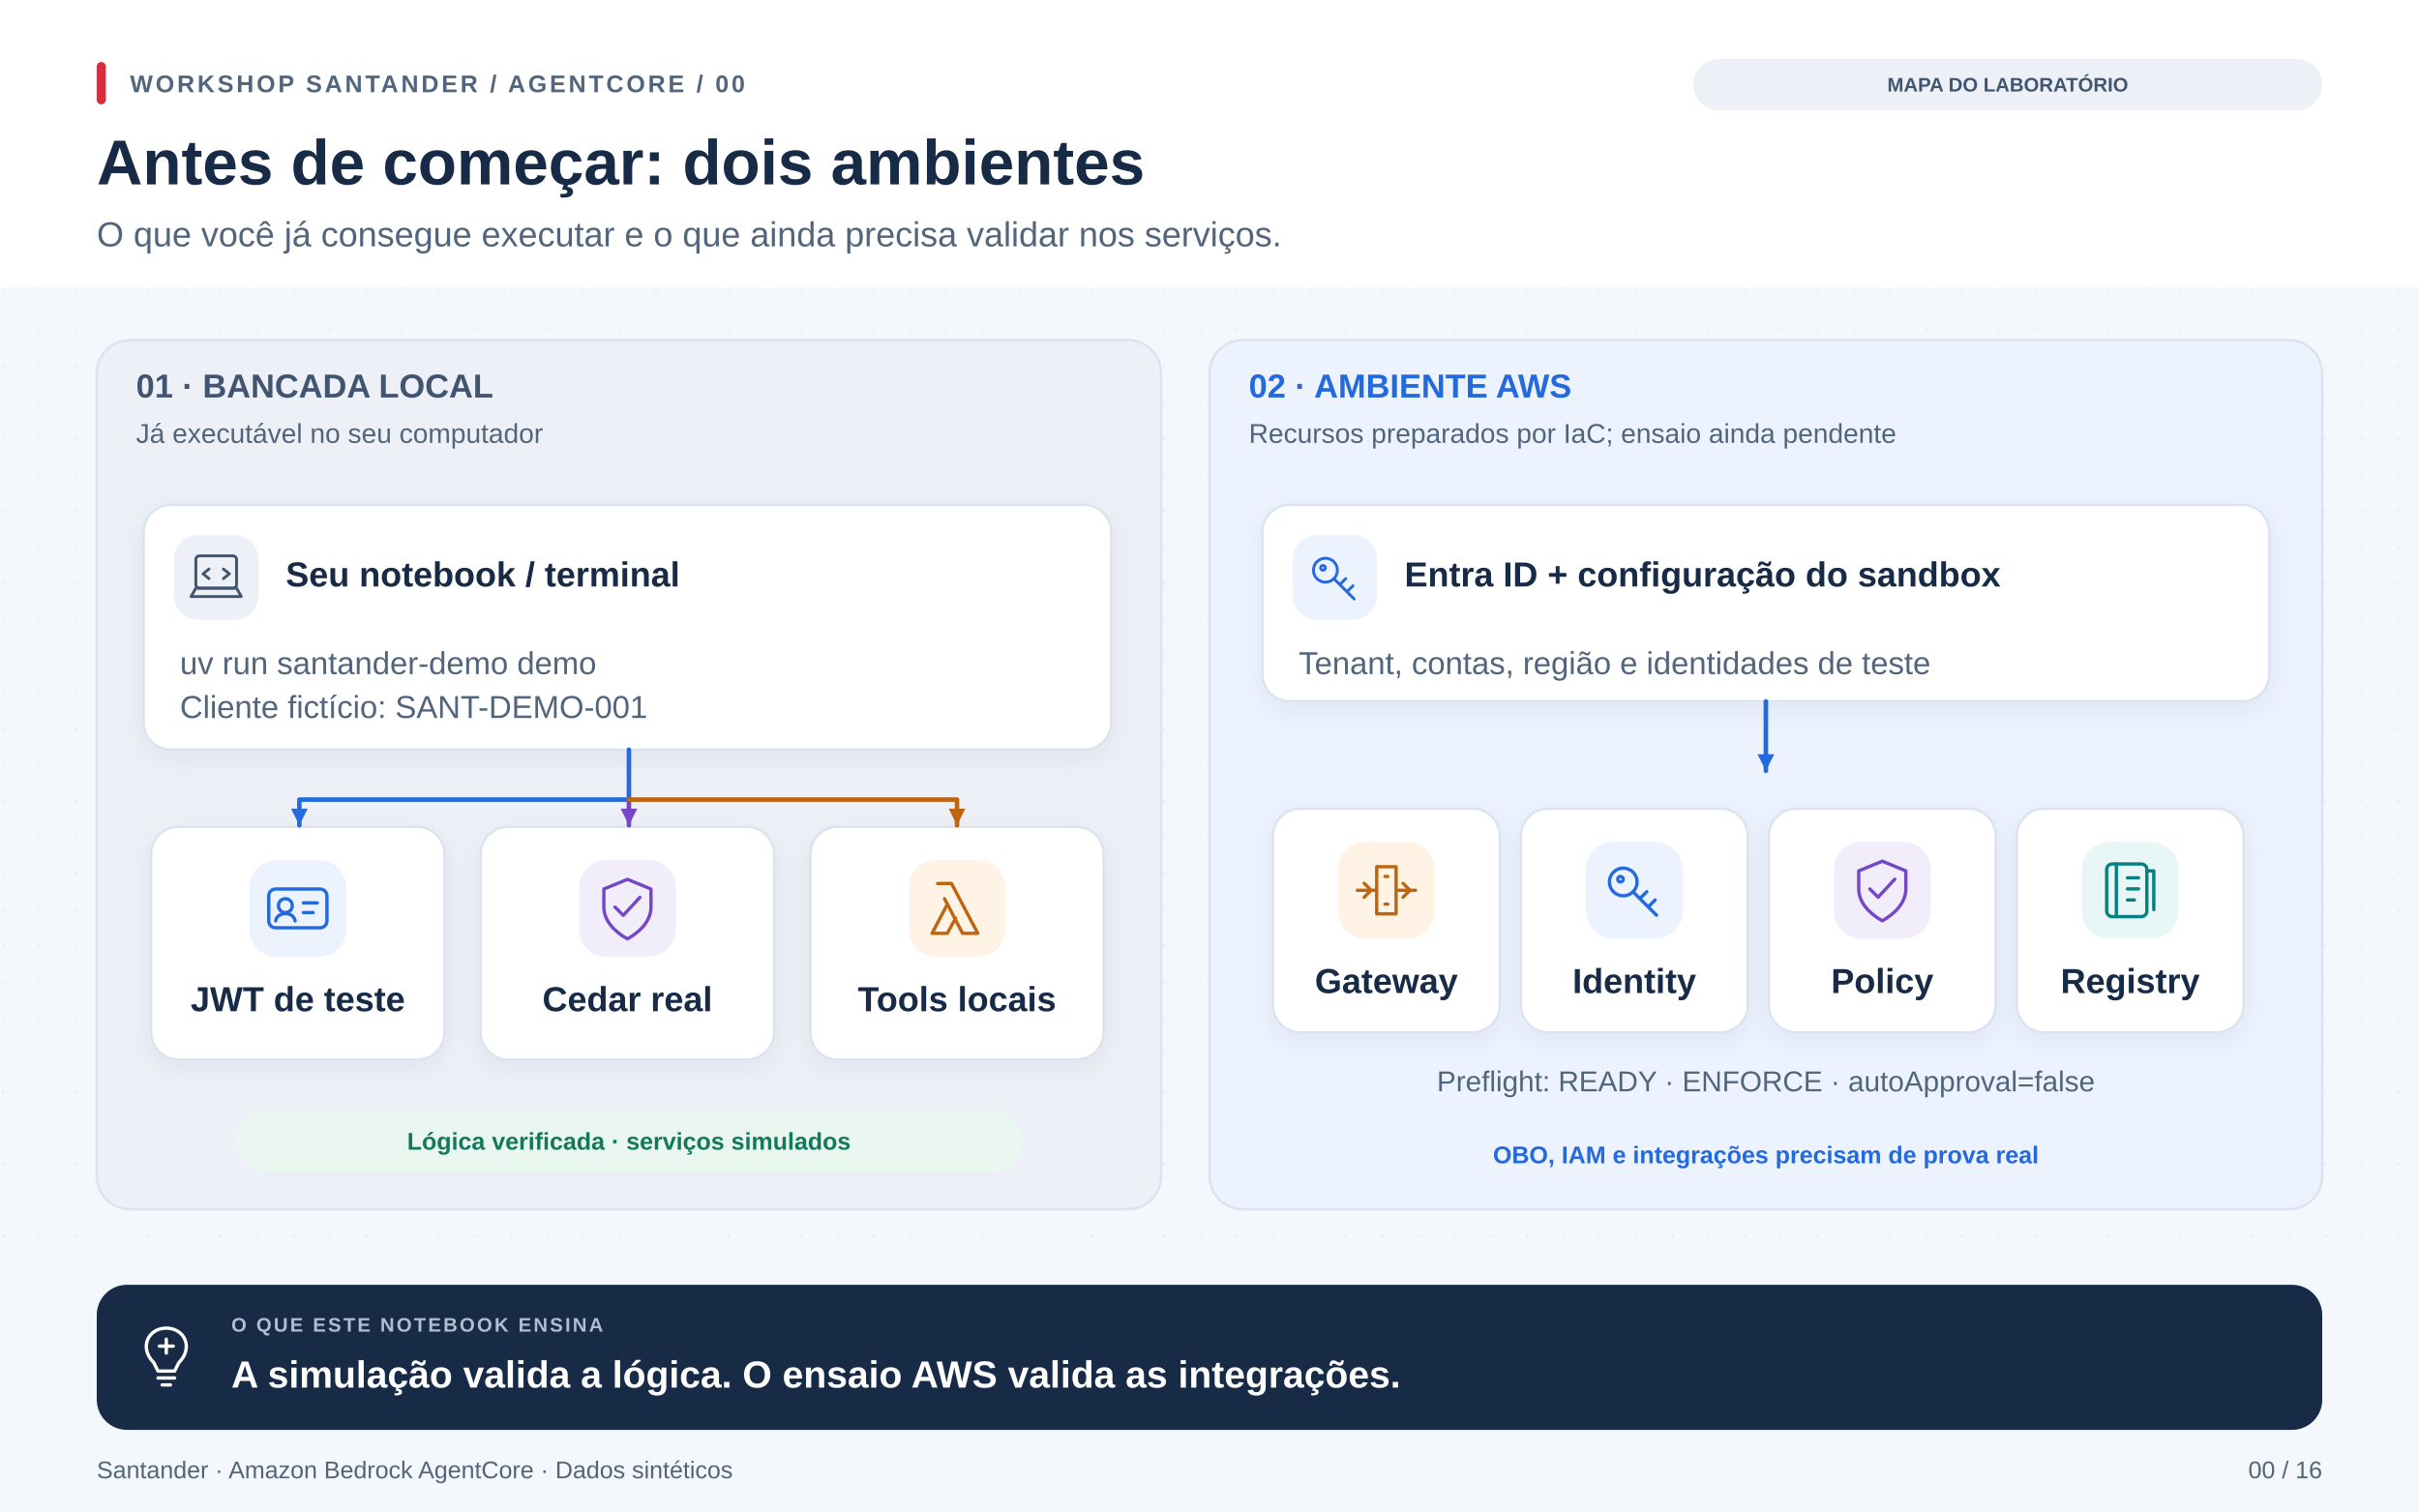
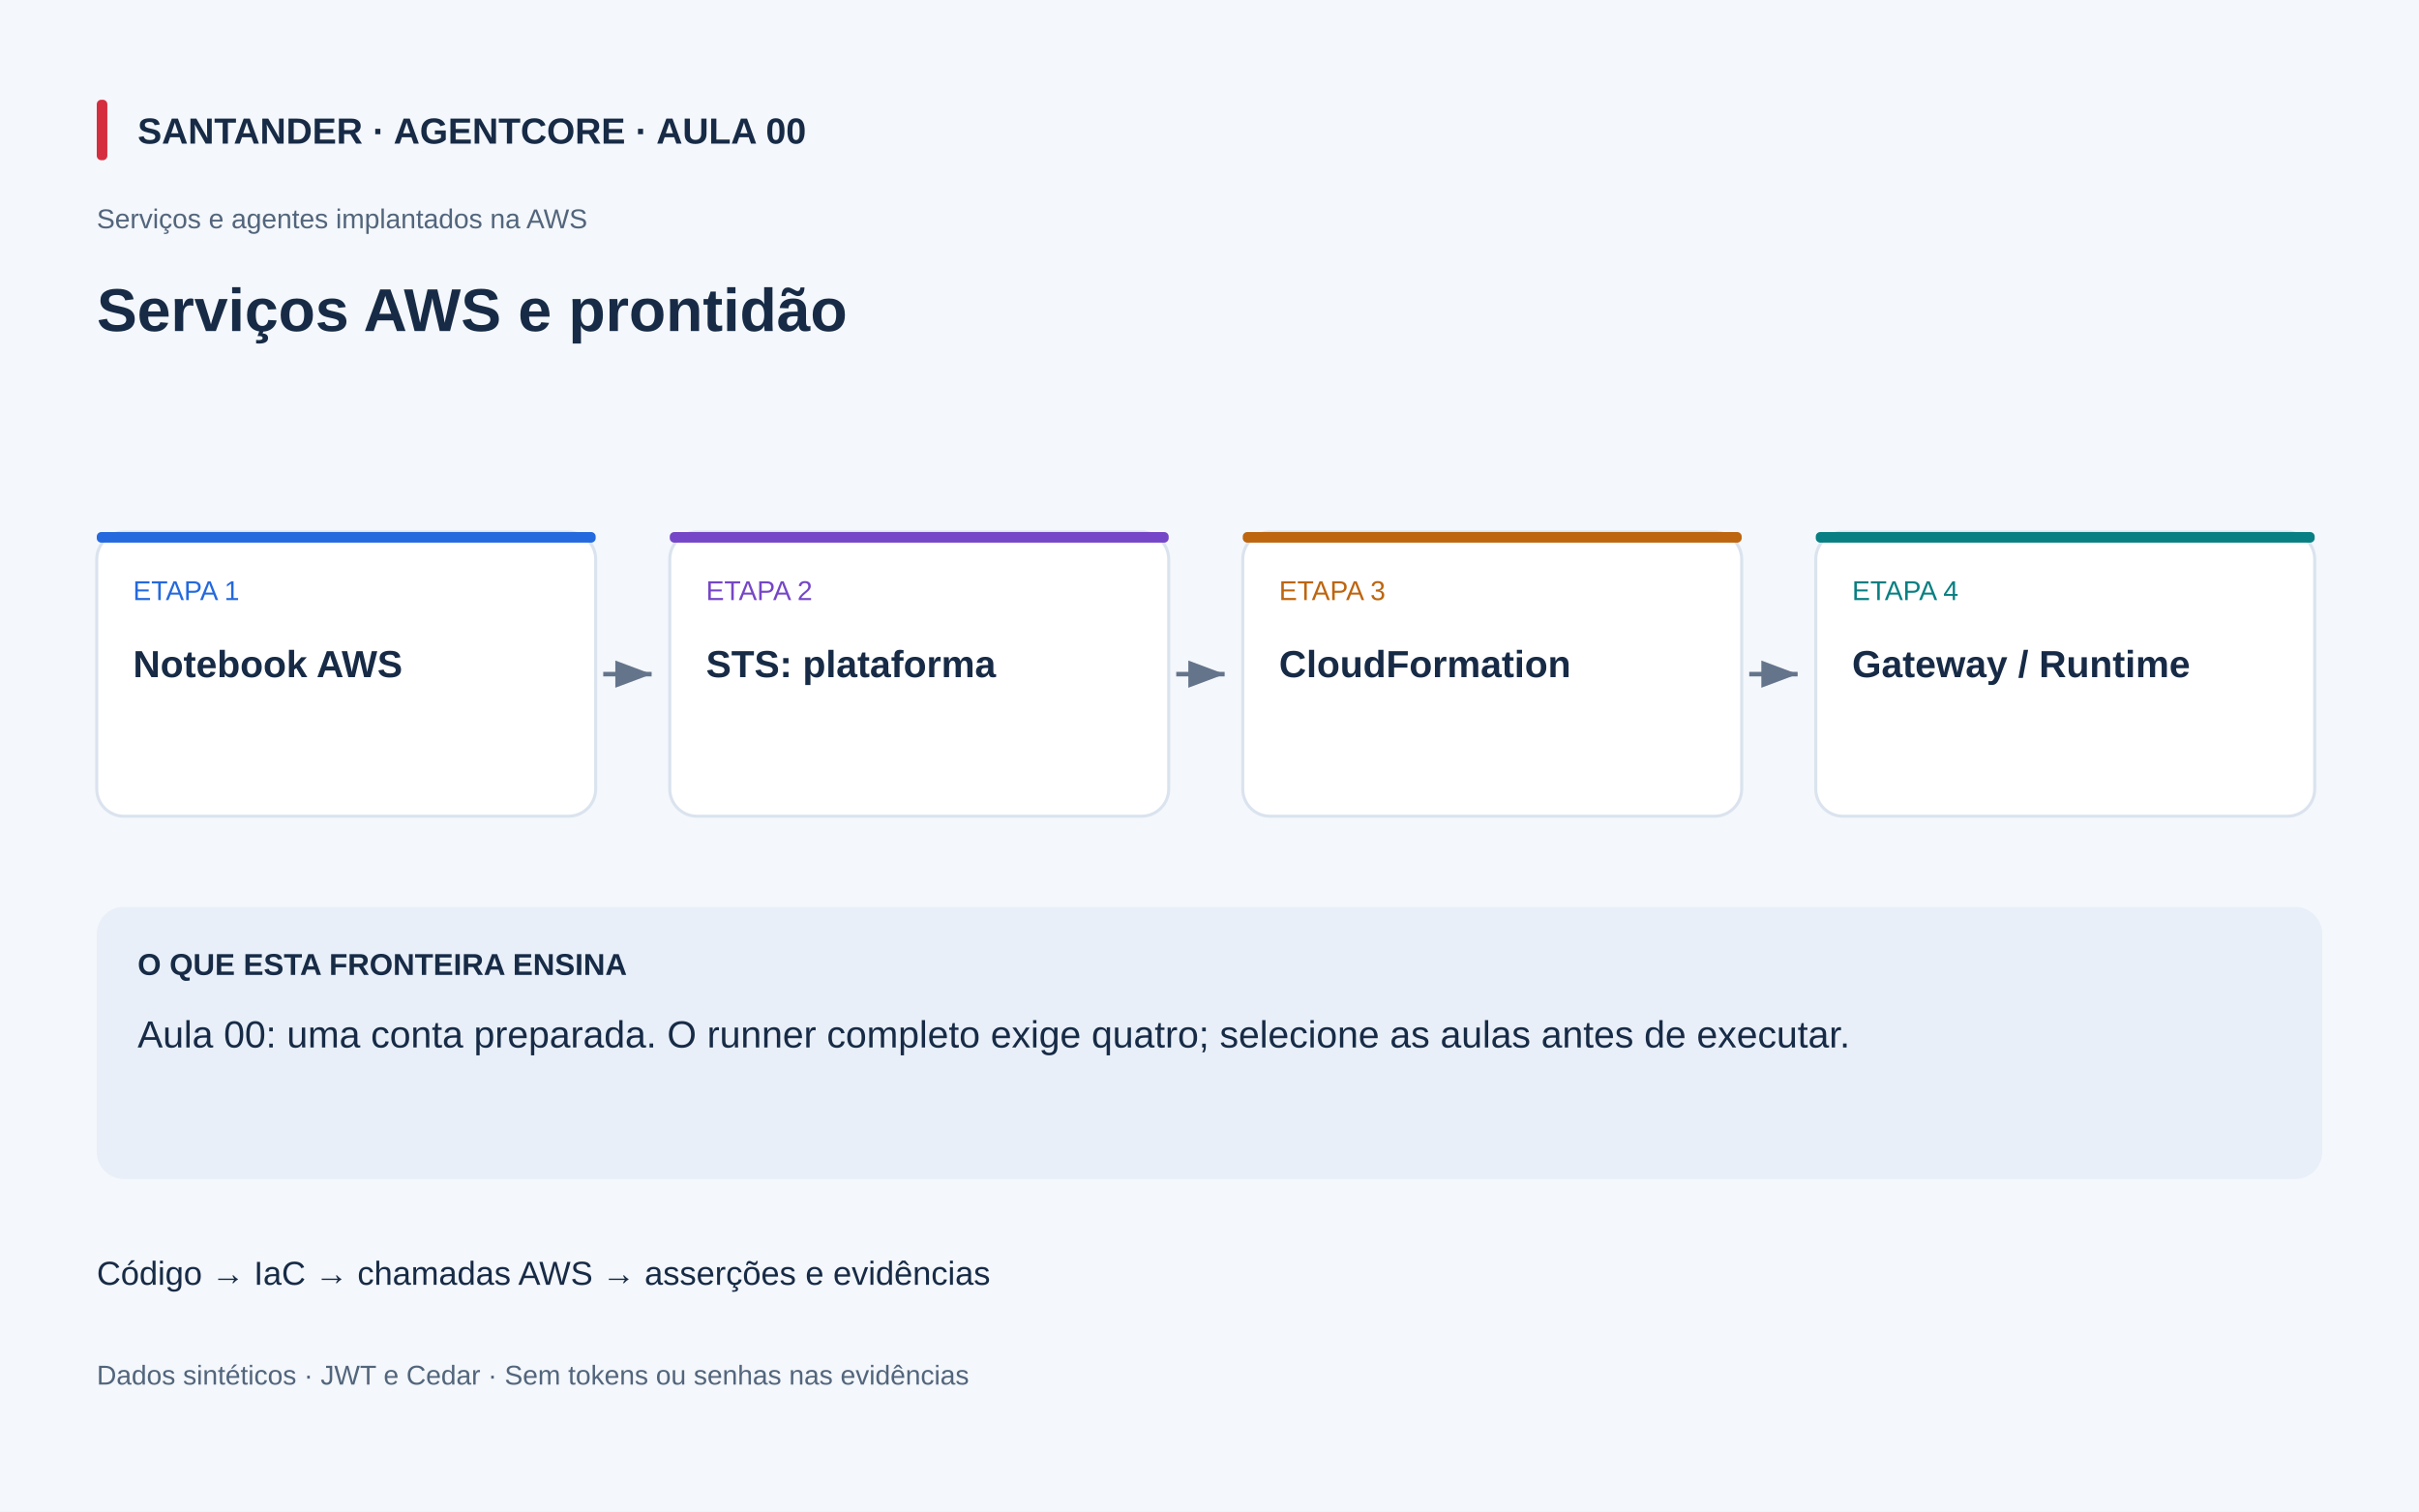
<svg xmlns="http://www.w3.org/2000/svg" width="1600" height="1000" viewBox="0 0 1600 1000" role="img" aria-labelledby="title desc">
+   <rect width="1600" height="1000" fill="#f4f7fb" />
  <defs>
-     <filter id="shadow" x="-20%" y="-20%" width="140%" height="150%">
-       <feDropShadow dx="0" dy="5" stdDeviation="8" flood-color="#172B46" flood-opacity=".06" />
-     </filter>
-     <pattern id="dots" width="24" height="24" patternUnits="userSpaceOnUse">
-       <circle cx="2" cy="2" r="1" fill="#DDE5EF" />
-     </pattern>
+     <marker id="arrow" markerWidth="10" markerHeight="10" refX="8" refY="3" orient="auto">
+       <path d="M0,0 L8,3 L0,6" fill="#64748b" />
+     </marker>
  </defs>
-   <rect x="0" y="0" width="1600" height="1000" rx="0" fill="#F4F7FB" />
-   <rect x="0" y="190" width="1600" height="650" fill="url(#dots)" opacity=".5" />
-   <rect x="0" y="0" width="1600" height="190" rx="0" fill="#FFFFFF" />
-   <rect x="64" y="41" width="6" height="28" rx="3" fill="#D52E3F" />
-   <text class="" x="86" y="61" fill="#52657C" font-family="Arial,Helvetica,sans-serif" font-size="16" font-weight="700" text-anchor="start" letter-spacing="1.8">
-     <tspan x="86" dy="0">WORKSHOP SANTANDER  /  AGENTCORE  /  00</tspan>
-   </text>
-   <text class="" x="64" y="122" fill="#172B46" font-family="Arial,Helvetica,sans-serif" font-size="42" font-weight="700" text-anchor="start">
-     <tspan x="64" dy="0">Antes de começar: dois ambientes</tspan>
-   </text>
-   <text class="" x="64" y="163" fill="#52657C" font-family="Arial,Helvetica,sans-serif" font-size="23" font-weight="400" text-anchor="start">
-     <tspan x="64" dy="0">O que você já consegue executar e o que ainda precisa validar nos serviços.</tspan>
-   </text>
-   <rect x="1120" y="39" width="416" height="34" rx="17.0" fill="#EDF1F7" />
-   <text class="" x="1328.0" y="60.55" fill="#415571" font-family="Arial,Helvetica,sans-serif" font-size="13" font-weight="700" text-anchor="middle">
-     <tspan x="1328.0" dy="0">MAPA DO LABORATÓRIO</tspan>
-   </text>
-   <rect x="64" y="850" width="1472" height="96" rx="20" fill="#172B46" />
-   <g transform="translate(88 875) scale(0.9166667)" fill="none" stroke="#FFFFFF" stroke-width="2.4" stroke-linecap="round" stroke-linejoin="round" aria-hidden="true">
-     <path d="M15 29c-11-11-4-25 9-25s20 14 9 25l-3 6H18zM18 40h12m-9 5h6M24 12v10m-5-5h10" />
+   <g font-family="Arial,Helvetica,sans-serif" fill="#172b46">
+     <rect x="64" y="66" width="7" height="40" rx="3" fill="#d52e3f" />
+     <text x="91" y="95" font-size="24" font-weight="700">SANTANDER · AGENTCORE · AULA 00</text>
+     <text x="64" y="151" font-size="18" fill="#52657c">Serviços e agentes implantados na AWS</text>
+     <text x="64" y="219" font-size="40" font-weight="700">Serviços AWS e prontidão</text>
+     <rect x="64" y="352" width="330" height="188" rx="18" fill="white" stroke="#dae3ee" stroke-width="2" />
+     <rect x="64" y="352" width="330" height="7" rx="3" fill="#2469dd" />
+     <text x="88" y="397" font-size="18" fill="#2469dd">ETAPA 1</text>
+     <text x="88" y="448" font-size="25" font-weight="700">Notebook AWS</text>
+     <path d="M399,446 H431" stroke="#64748b" stroke-width="3" marker-end="url(#arrow)" />
+     <rect x="443" y="352" width="330" height="188" rx="18" fill="white" stroke="#dae3ee" stroke-width="2" />
+     <rect x="443" y="352" width="330" height="7" rx="3" fill="#7546c7" />
+     <text x="467" y="397" font-size="18" fill="#7546c7">ETAPA 2</text>
+     <text x="467" y="448" font-size="25" font-weight="700">STS: plataforma</text>
+     <path d="M778,446 H810" stroke="#64748b" stroke-width="3" marker-end="url(#arrow)" />
+     <rect x="822" y="352" width="330" height="188" rx="18" fill="white" stroke="#dae3ee" stroke-width="2" />
+     <rect x="822" y="352" width="330" height="7" rx="3" fill="#bd650f" />
+     <text x="846" y="397" font-size="18" fill="#bd650f">ETAPA 3</text>
+     <text x="846" y="448" font-size="25" font-weight="700">CloudFormation</text>
+     <path d="M1157,446 H1189" stroke="#64748b" stroke-width="3" marker-end="url(#arrow)" />
+     <rect x="1201" y="352" width="330" height="188" rx="18" fill="white" stroke="#dae3ee" stroke-width="2" />
+     <rect x="1201" y="352" width="330" height="7" rx="3" fill="#087f82" />
+     <text x="1225" y="397" font-size="18" fill="#087f82">ETAPA 4</text>
+     <text x="1225" y="448" font-size="25" font-weight="700">Gateway / Runtime</text>
+     <rect x="64" y="600" width="1472" height="180" rx="18" fill="#e8eff8" />
+     <text x="91" y="645" font-size="20" font-weight="700">O QUE ESTA FRONTEIRA ENSINA</text>
+     <text x="91" y="693" font-size="25">Aula 00: uma conta preparada. O runner completo exige quatro; selecione as aulas antes de executar.</text>
+     <text x="64" y="850" font-size="22">Código → IaC → chamadas AWS → asserções e evidências</text>
+     <text x="64" y="916" font-size="18" fill="#52657c">Dados sintéticos · JWT e Cedar · Sem tokens ou senhas nas evidências</text>
  </g>
-   <text class="" x="153" y="881" fill="#AFBED2" font-family="Arial,Helvetica,sans-serif" font-size="13" font-weight="700" text-anchor="start" letter-spacing="1.4">
-     <tspan x="153" dy="0">O QUE ESTE NOTEBOOK ENSINA</tspan>
-   </text>
-   <text class="" x="153" y="918" fill="#FFFFFF" font-family="Arial,Helvetica,sans-serif" font-size="25" font-weight="600" text-anchor="start">
-     <tspan x="153" dy="0">A simulação valida a lógica. O ensaio AWS valida as integrações.</tspan>
-   </text>
-   <text class="" x="64" y="978" fill="#52657C" font-family="Arial,Helvetica,sans-serif" font-size="16" font-weight="400" text-anchor="start">
-     <tspan x="64" dy="0">Santander  ·  Amazon Bedrock AgentCore  ·  Dados sintéticos</tspan>
-   </text>
-   <text class="" x="1536" y="978" fill="#52657C" font-family="Arial,Helvetica,sans-serif" font-size="16" font-weight="400" text-anchor="end">
-     <tspan x="1536" dy="0">00 / 16</tspan>
-   </text>
-   <rect x="64" y="225" width="704" height="575" rx="22" fill="#EDF1F7" stroke="#DAE3EE" stroke-width="1.6" />
-   <text class="" x="90" y="263" fill="#415571" font-family="Arial,Helvetica,sans-serif" font-size="22" font-weight="700" text-anchor="start">
-     <tspan x="90" dy="0">01  ·  BANCADA LOCAL</tspan>
-   </text>
-   <text class="" x="90" y="293" fill="#52657C" font-family="Arial,Helvetica,sans-serif" font-size="18" font-weight="400" text-anchor="start">
-     <tspan x="90" dy="0">Já executável no seu computador</tspan>
-   </text>
-   <rect x="800" y="225" width="736" height="575" rx="22" fill="#ECF3FF" stroke="#DAE3EE" stroke-width="1.6" />
-   <text class="" x="826" y="263" fill="#2469DD" font-family="Arial,Helvetica,sans-serif" font-size="22" font-weight="700" text-anchor="start">
-     <tspan x="826" dy="0">02  ·  AMBIENTE AWS</tspan>
-   </text>
-   <text class="" x="826" y="293" fill="#52657C" font-family="Arial,Helvetica,sans-serif" font-size="18" font-weight="400" text-anchor="start">
-     <tspan x="826" dy="0">Recursos preparados por IaC; ensaio ainda pendente</tspan>
-   </text>
-   <g class="node" data-x="95" data-y="334" data-w="640" data-h="162">
-     <rect x="95" y="334" width="640" height="162" rx="18" fill="#FFFFFF" stroke="#DAE3EE" stroke-width="1.6" filter="url(#shadow)" />
-     <rect x="115" y="354" width="56" height="56" rx="16" fill="#EDF1F7" />
-     <g transform="translate(124 363) scale(0.7916667)" fill="none" stroke="#415571" stroke-width="2.4" stroke-linecap="round" stroke-linejoin="round" aria-hidden="true">
-       <rect x="7" y="6" width="34" height="27" rx="3" />
-       <path d="M3 40h42l-4-7H7zM18 17l-5 4 5 4m12-8 5 4-5 4" />
-     </g>
-     <text class="node-text" x="189" y="388" fill="#172B46" font-family="Arial,Helvetica,sans-serif" font-size="23" font-weight="700" text-anchor="start">
-       <tspan x="189" dy="0">Seu notebook / terminal</tspan>
-     </text>
-     <text class="node-text" x="119" y="446" fill="#52657C" font-family="Arial,Helvetica,sans-serif" font-size="21" font-weight="400" text-anchor="start">
-       <tspan x="119" dy="0">uv run santander-demo demo</tspan>
-       <tspan x="119" dy="29.0">Cliente fictício: SANT-DEMO-001</tspan>
-     </text>
-   </g>
-   <g class="node" data-x="100" data-y="547" data-w="194" data-h="154">
-     <rect x="100" y="547" width="194" height="154" rx="18" fill="#FFFFFF" stroke="#DAE3EE" stroke-width="1.6" filter="url(#shadow)" />
-     <rect x="165.0" y="569" width="64" height="64" rx="18" fill="#ECF3FF" />
-     <g transform="translate(175.0 579) scale(0.9166667)" fill="none" stroke="#2469DD" stroke-width="2.4" stroke-linecap="round" stroke-linejoin="round" aria-hidden="true">
-       <rect x="3" y="10" width="42" height="28" rx="5" />
-       <circle cx="15" cy="22" r="5" />
-       <path d="M8 33c1-7 13-7 14 0M28 20h10m-10 7h7" />
-     </g>
-     <text class="node-text" x="197.0" y="669" fill="#172B46" font-family="Arial,Helvetica,sans-serif" font-size="23" font-weight="700" text-anchor="middle">
-       <tspan x="197.0" dy="0">JWT de teste</tspan>
-     </text>
-   </g>
-   <g class="node" data-x="318" data-y="547" data-w="194" data-h="154">
-     <rect x="318" y="547" width="194" height="154" rx="18" fill="#FFFFFF" stroke="#DAE3EE" stroke-width="1.6" filter="url(#shadow)" />
-     <rect x="383.0" y="569" width="64" height="64" rx="18" fill="#F2EDFB" />
-     <g transform="translate(393.0 579) scale(0.9166667)" fill="none" stroke="#7546C7" stroke-width="2.4" stroke-linecap="round" stroke-linejoin="round" aria-hidden="true">
-       <path d="M24 3l17 7v13c0 10-8 18-17 23C15 41 7 33 7 23V10z" />
-       <path d="M15 23l6 6 12-13" />
-     </g>
-     <text class="node-text" x="415.0" y="669" fill="#172B46" font-family="Arial,Helvetica,sans-serif" font-size="23" font-weight="700" text-anchor="middle">
-       <tspan x="415.0" dy="0">Cedar real</tspan>
-     </text>
-   </g>
-   <g class="node" data-x="536" data-y="547" data-w="194" data-h="154">
-     <rect x="536" y="547" width="194" height="154" rx="18" fill="#FFFFFF" stroke="#DAE3EE" stroke-width="1.6" filter="url(#shadow)" />
-     <rect x="601.0" y="569" width="64" height="64" rx="18" fill="#FFF3E5" />
-     <g transform="translate(611.0 579) scale(0.9166667)" fill="none" stroke="#BD650F" stroke-width="2.4" stroke-linecap="round" stroke-linejoin="round" aria-hidden="true">
-       <path d="M10 6h10l19 36H28L15 17M17 21L6 42h11l6-11" />
-     </g>
-     <text class="node-text" x="633.0" y="669" fill="#172B46" font-family="Arial,Helvetica,sans-serif" font-size="23" font-weight="700" text-anchor="middle">
-       <tspan x="633.0" dy="0">Tools locais</tspan>
-     </text>
-   </g>
-   <path d="M 416 496 L 416 529 L 198 529 L 198 546" stroke="#2469DD" fill="none" stroke-width="3" stroke-linejoin="round" stroke-linecap="round" />
-   <polygon points="198,546 192.5,535.0 203.5,535.0" fill="#2469DD" />
-   <path d="M 416 529 L 416 546" stroke="#7546C7" fill="none" stroke-width="3" stroke-linejoin="round" stroke-linecap="round" />
-   <polygon points="416,546 410.5,535.0 421.5,535.0" fill="#7546C7" />
-   <path d="M 416 529 L 633 529 L 633 546" stroke="#BD650F" fill="none" stroke-width="3" stroke-linejoin="round" stroke-linecap="round" />
-   <polygon points="633,546 627.5,535.0 638.5,535.0" fill="#BD650F" />
-   <rect x="156" y="735" width="520" height="40" rx="20.0" fill="#EAF7F0" />
-   <text class="" x="416.0" y="760.6" fill="#14795C" font-family="Arial,Helvetica,sans-serif" font-size="16" font-weight="700" text-anchor="middle">
-     <tspan x="416.0" dy="0">Lógica verificada · serviços simulados</tspan>
-   </text>
-   <g class="node" data-x="835" data-y="334" data-w="666" data-h="130">
-     <rect x="835" y="334" width="666" height="130" rx="18" fill="#FFFFFF" stroke="#DAE3EE" stroke-width="1.6" filter="url(#shadow)" />
-     <rect x="855" y="354" width="56" height="56" rx="16" fill="#ECF3FF" />
-     <g transform="translate(864 363) scale(0.7916667)" fill="none" stroke="#2469DD" stroke-width="2.4" stroke-linecap="round" stroke-linejoin="round" aria-hidden="true">
-       <circle cx="16" cy="18" r="10" />
-       <circle cx="14" cy="16" r="2" />
-       <path d="M23 25l17 17m-6-6 5-5m-11-1 5-5" />
-     </g>
-     <text class="node-text" x="929" y="388" fill="#172B46" font-family="Arial,Helvetica,sans-serif" font-size="23" font-weight="700" text-anchor="start">
-       <tspan x="929" dy="0">Entra ID + configuração do sandbox</tspan>
-     </text>
-     <text class="node-text" x="859" y="446" fill="#52657C" font-family="Arial,Helvetica,sans-serif" font-size="21" font-weight="400" text-anchor="start">
-       <tspan x="859" dy="0">Tenant, contas, região e identidades de teste</tspan>
-     </text>
-   </g>
-   <g class="node" data-x="842" data-y="535" data-w="150" data-h="148">
-     <rect x="842" y="535" width="150" height="148" rx="18" fill="#FFFFFF" stroke="#DAE3EE" stroke-width="1.6" filter="url(#shadow)" />
-     <rect x="885.0" y="557" width="64" height="64" rx="18" fill="#FFF3E5" />
-     <g transform="translate(895.0 567) scale(0.9166667)" fill="none" stroke="#BD650F" stroke-width="2.4" stroke-linecap="round" stroke-linejoin="round" aria-hidden="true">
-       <path d="M17 7h14v34H17zM3 24h14m14 0h14M8 19l5 5-5 5m28-10 5 5-5 5" />
-       <path d="M23 14h2m-2 20h2" />
-     </g>
-     <text class="node-text" x="917.0" y="657" fill="#172B46" font-family="Arial,Helvetica,sans-serif" font-size="23" font-weight="700" text-anchor="middle">
-       <tspan x="917.0" dy="0">Gateway</tspan>
-     </text>
-   </g>
-   <g class="node" data-x="1006" data-y="535" data-w="150" data-h="148">
-     <rect x="1006" y="535" width="150" height="148" rx="18" fill="#FFFFFF" stroke="#DAE3EE" stroke-width="1.6" filter="url(#shadow)" />
-     <rect x="1049.0" y="557" width="64" height="64" rx="18" fill="#ECF3FF" />
-     <g transform="translate(1059.0 567) scale(0.9166667)" fill="none" stroke="#2469DD" stroke-width="2.4" stroke-linecap="round" stroke-linejoin="round" aria-hidden="true">
-       <circle cx="16" cy="18" r="10" />
-       <circle cx="14" cy="16" r="2" />
-       <path d="M23 25l17 17m-6-6 5-5m-11-1 5-5" />
-     </g>
-     <text class="node-text" x="1081.0" y="657" fill="#172B46" font-family="Arial,Helvetica,sans-serif" font-size="23" font-weight="700" text-anchor="middle">
-       <tspan x="1081.0" dy="0">Identity</tspan>
-     </text>
-   </g>
-   <g class="node" data-x="1170" data-y="535" data-w="150" data-h="148">
-     <rect x="1170" y="535" width="150" height="148" rx="18" fill="#FFFFFF" stroke="#DAE3EE" stroke-width="1.6" filter="url(#shadow)" />
-     <rect x="1213.0" y="557" width="64" height="64" rx="18" fill="#F2EDFB" />
-     <g transform="translate(1223.0 567) scale(0.9166667)" fill="none" stroke="#7546C7" stroke-width="2.4" stroke-linecap="round" stroke-linejoin="round" aria-hidden="true">
-       <path d="M24 3l17 7v13c0 10-8 18-17 23C15 41 7 33 7 23V10z" />
-       <path d="M15 23l6 6 12-13" />
-     </g>
-     <text class="node-text" x="1245.0" y="657" fill="#172B46" font-family="Arial,Helvetica,sans-serif" font-size="23" font-weight="700" text-anchor="middle">
-       <tspan x="1245.0" dy="0">Policy</tspan>
-     </text>
-   </g>
-   <g class="node" data-x="1334" data-y="535" data-w="150" data-h="148">
-     <rect x="1334" y="535" width="150" height="148" rx="18" fill="#FFFFFF" stroke="#DAE3EE" stroke-width="1.6" filter="url(#shadow)" />
-     <rect x="1377.0" y="557" width="64" height="64" rx="18" fill="#E8F7F5" />
-     <g transform="translate(1387.0 567) scale(0.9166667)" fill="none" stroke="#087F82" stroke-width="2.4" stroke-linecap="round" stroke-linejoin="round" aria-hidden="true">
-       <rect x="7" y="5" width="29" height="38" rx="4" />
-       <path d="M14 5v38m8-28h8m-8 8h8m-8 8h5M36 10h5v28" />
-     </g>
-     <text class="node-text" x="1409.0" y="657" fill="#172B46" font-family="Arial,Helvetica,sans-serif" font-size="23" font-weight="700" text-anchor="middle">
-       <tspan x="1409.0" dy="0">Registry</tspan>
-     </text>
-   </g>
-   <path d="M 1168 464 L 1168 510" stroke="#2469DD" fill="none" stroke-width="3" stroke-linejoin="round" stroke-linecap="round" />
-   <polygon points="1168,510 1162.5,499.0 1173.5,499.0" fill="#2469DD" />
-   <text class="" x="1168" y="722" fill="#52657C" font-family="Arial,Helvetica,sans-serif" font-size="19" font-weight="400" text-anchor="middle">
-     <tspan x="1168" dy="0">Preflight: READY · ENFORCE · autoApproval=false</tspan>
-   </text>
-   <rect x="880" y="746" width="576" height="36" rx="18.0" fill="#ECF3FF" />
-   <text class="" x="1168.0" y="769.6" fill="#2469DD" font-family="Arial,Helvetica,sans-serif" font-size="16" font-weight="700" text-anchor="middle">
-     <tspan x="1168.0" dy="0">OBO, IAM e integrações precisam de prova real</tspan>
-   </text>
</svg>
